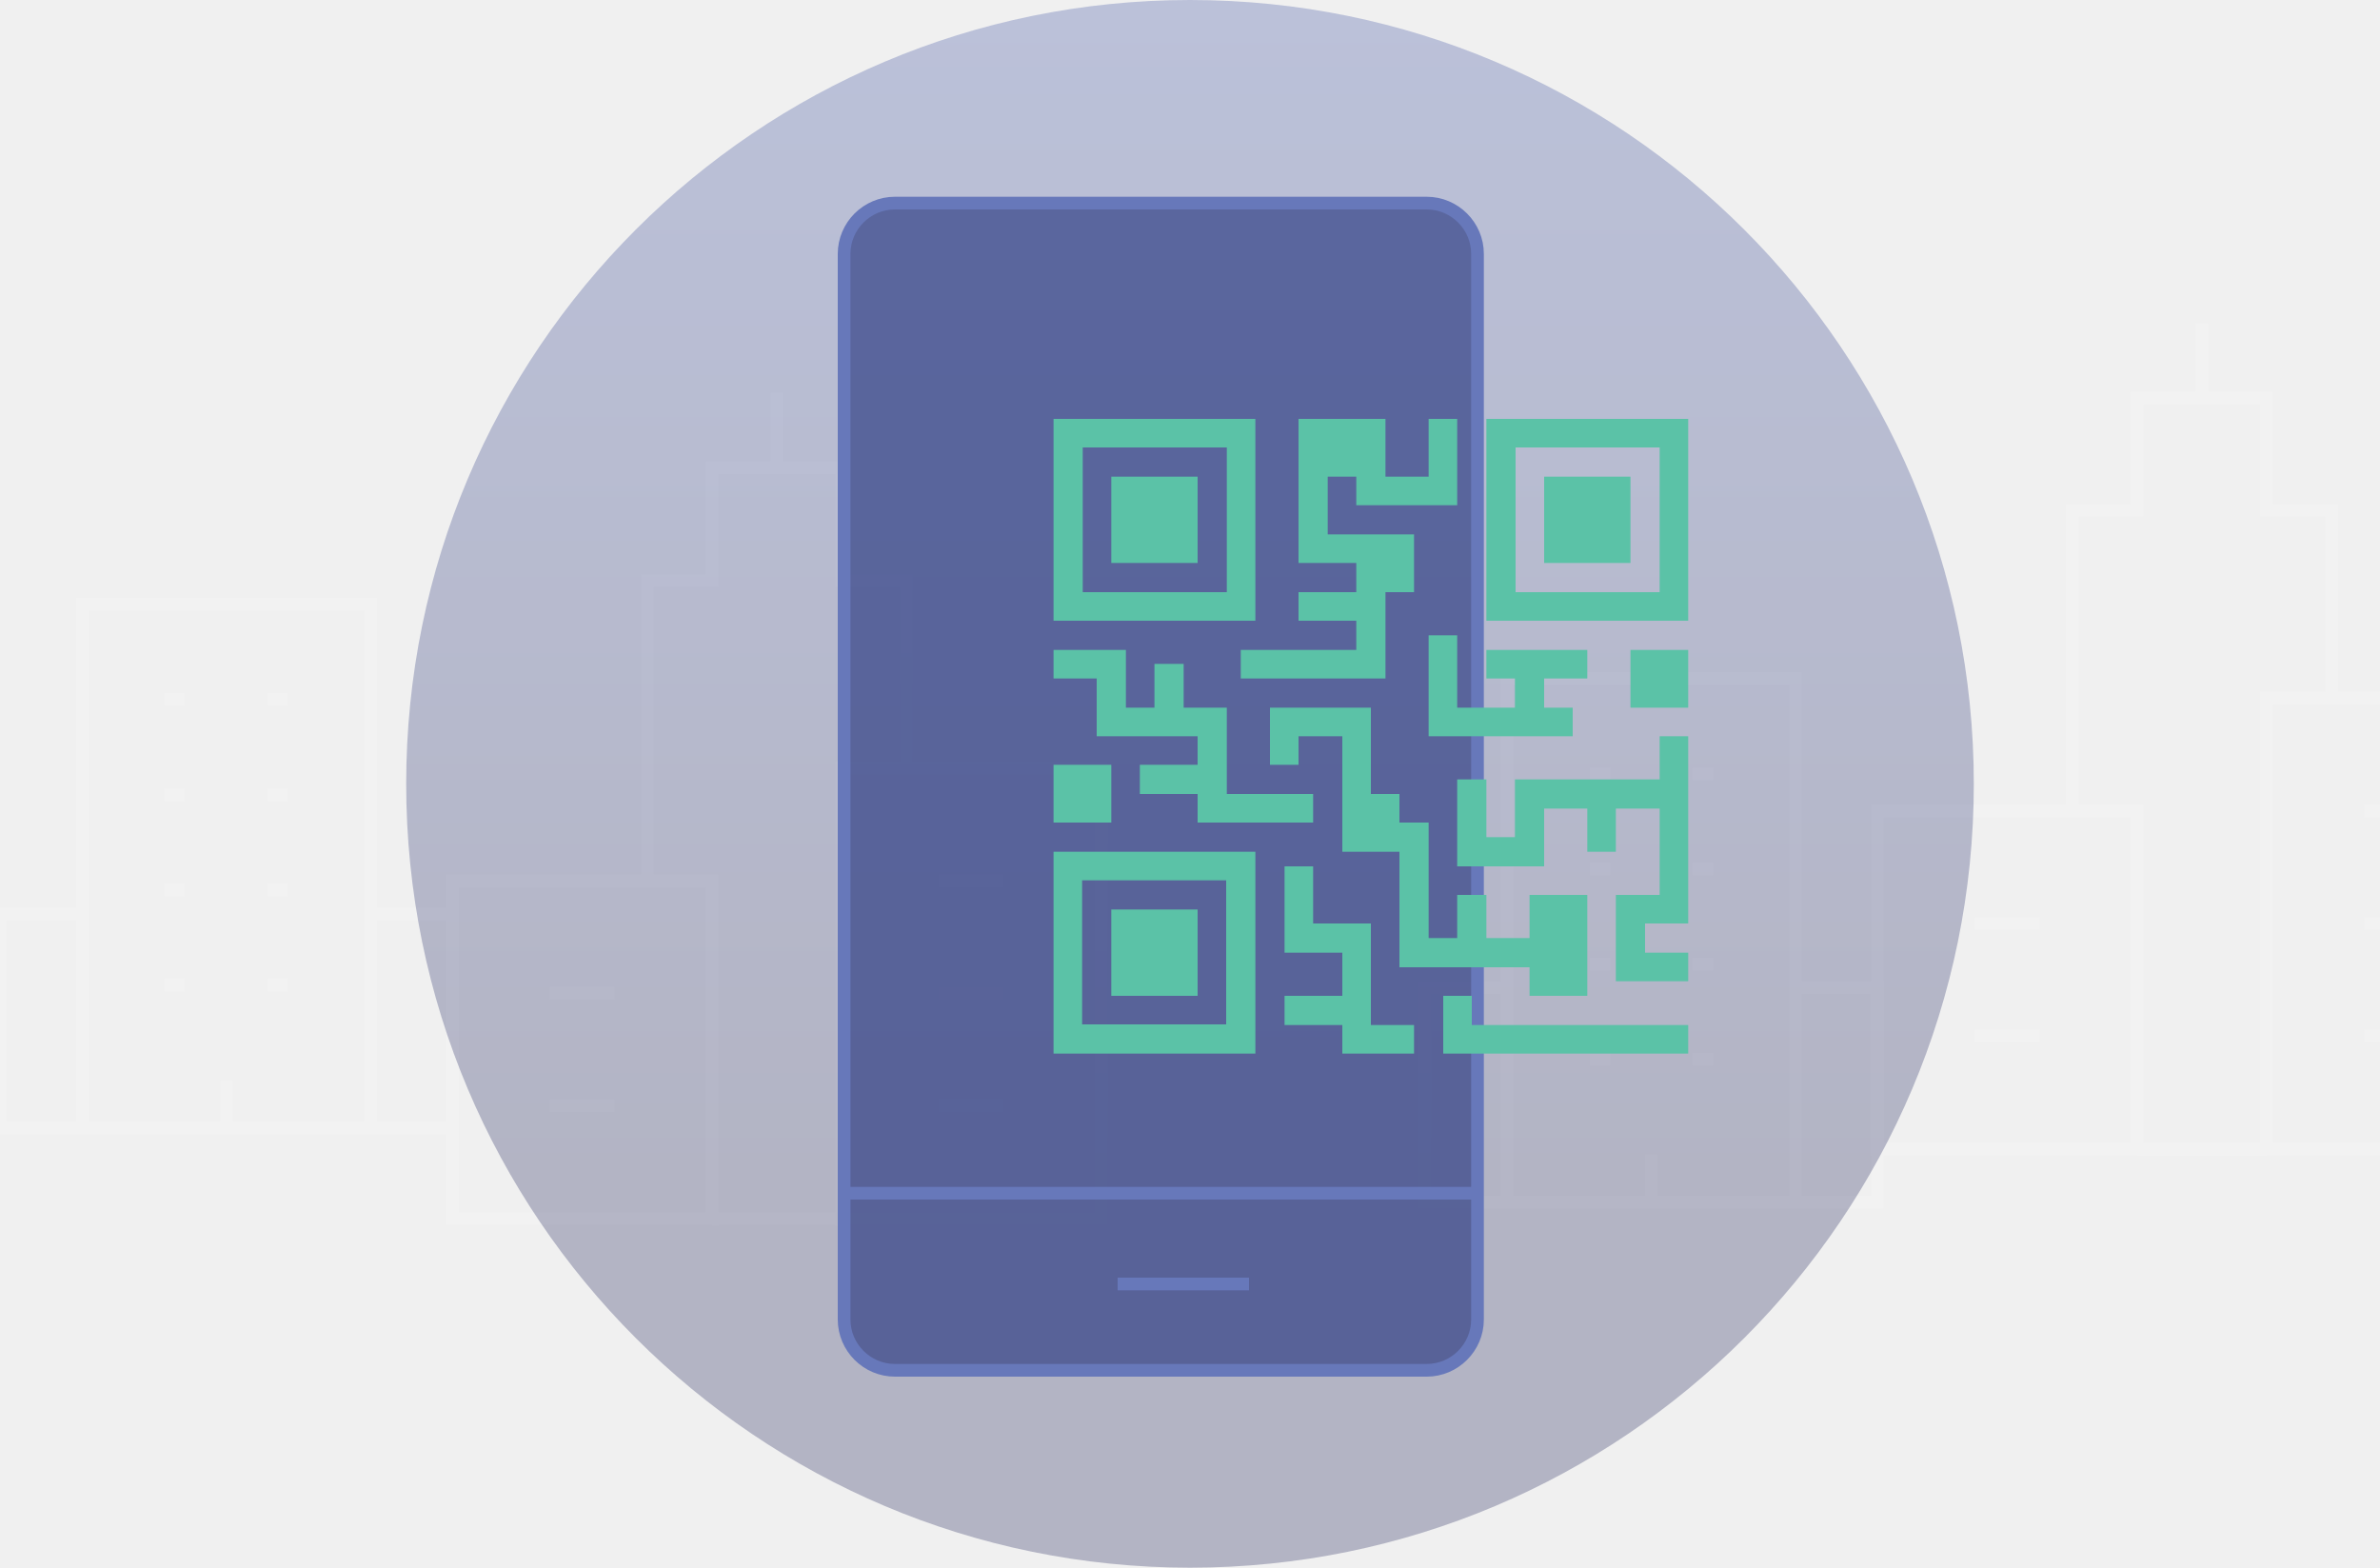
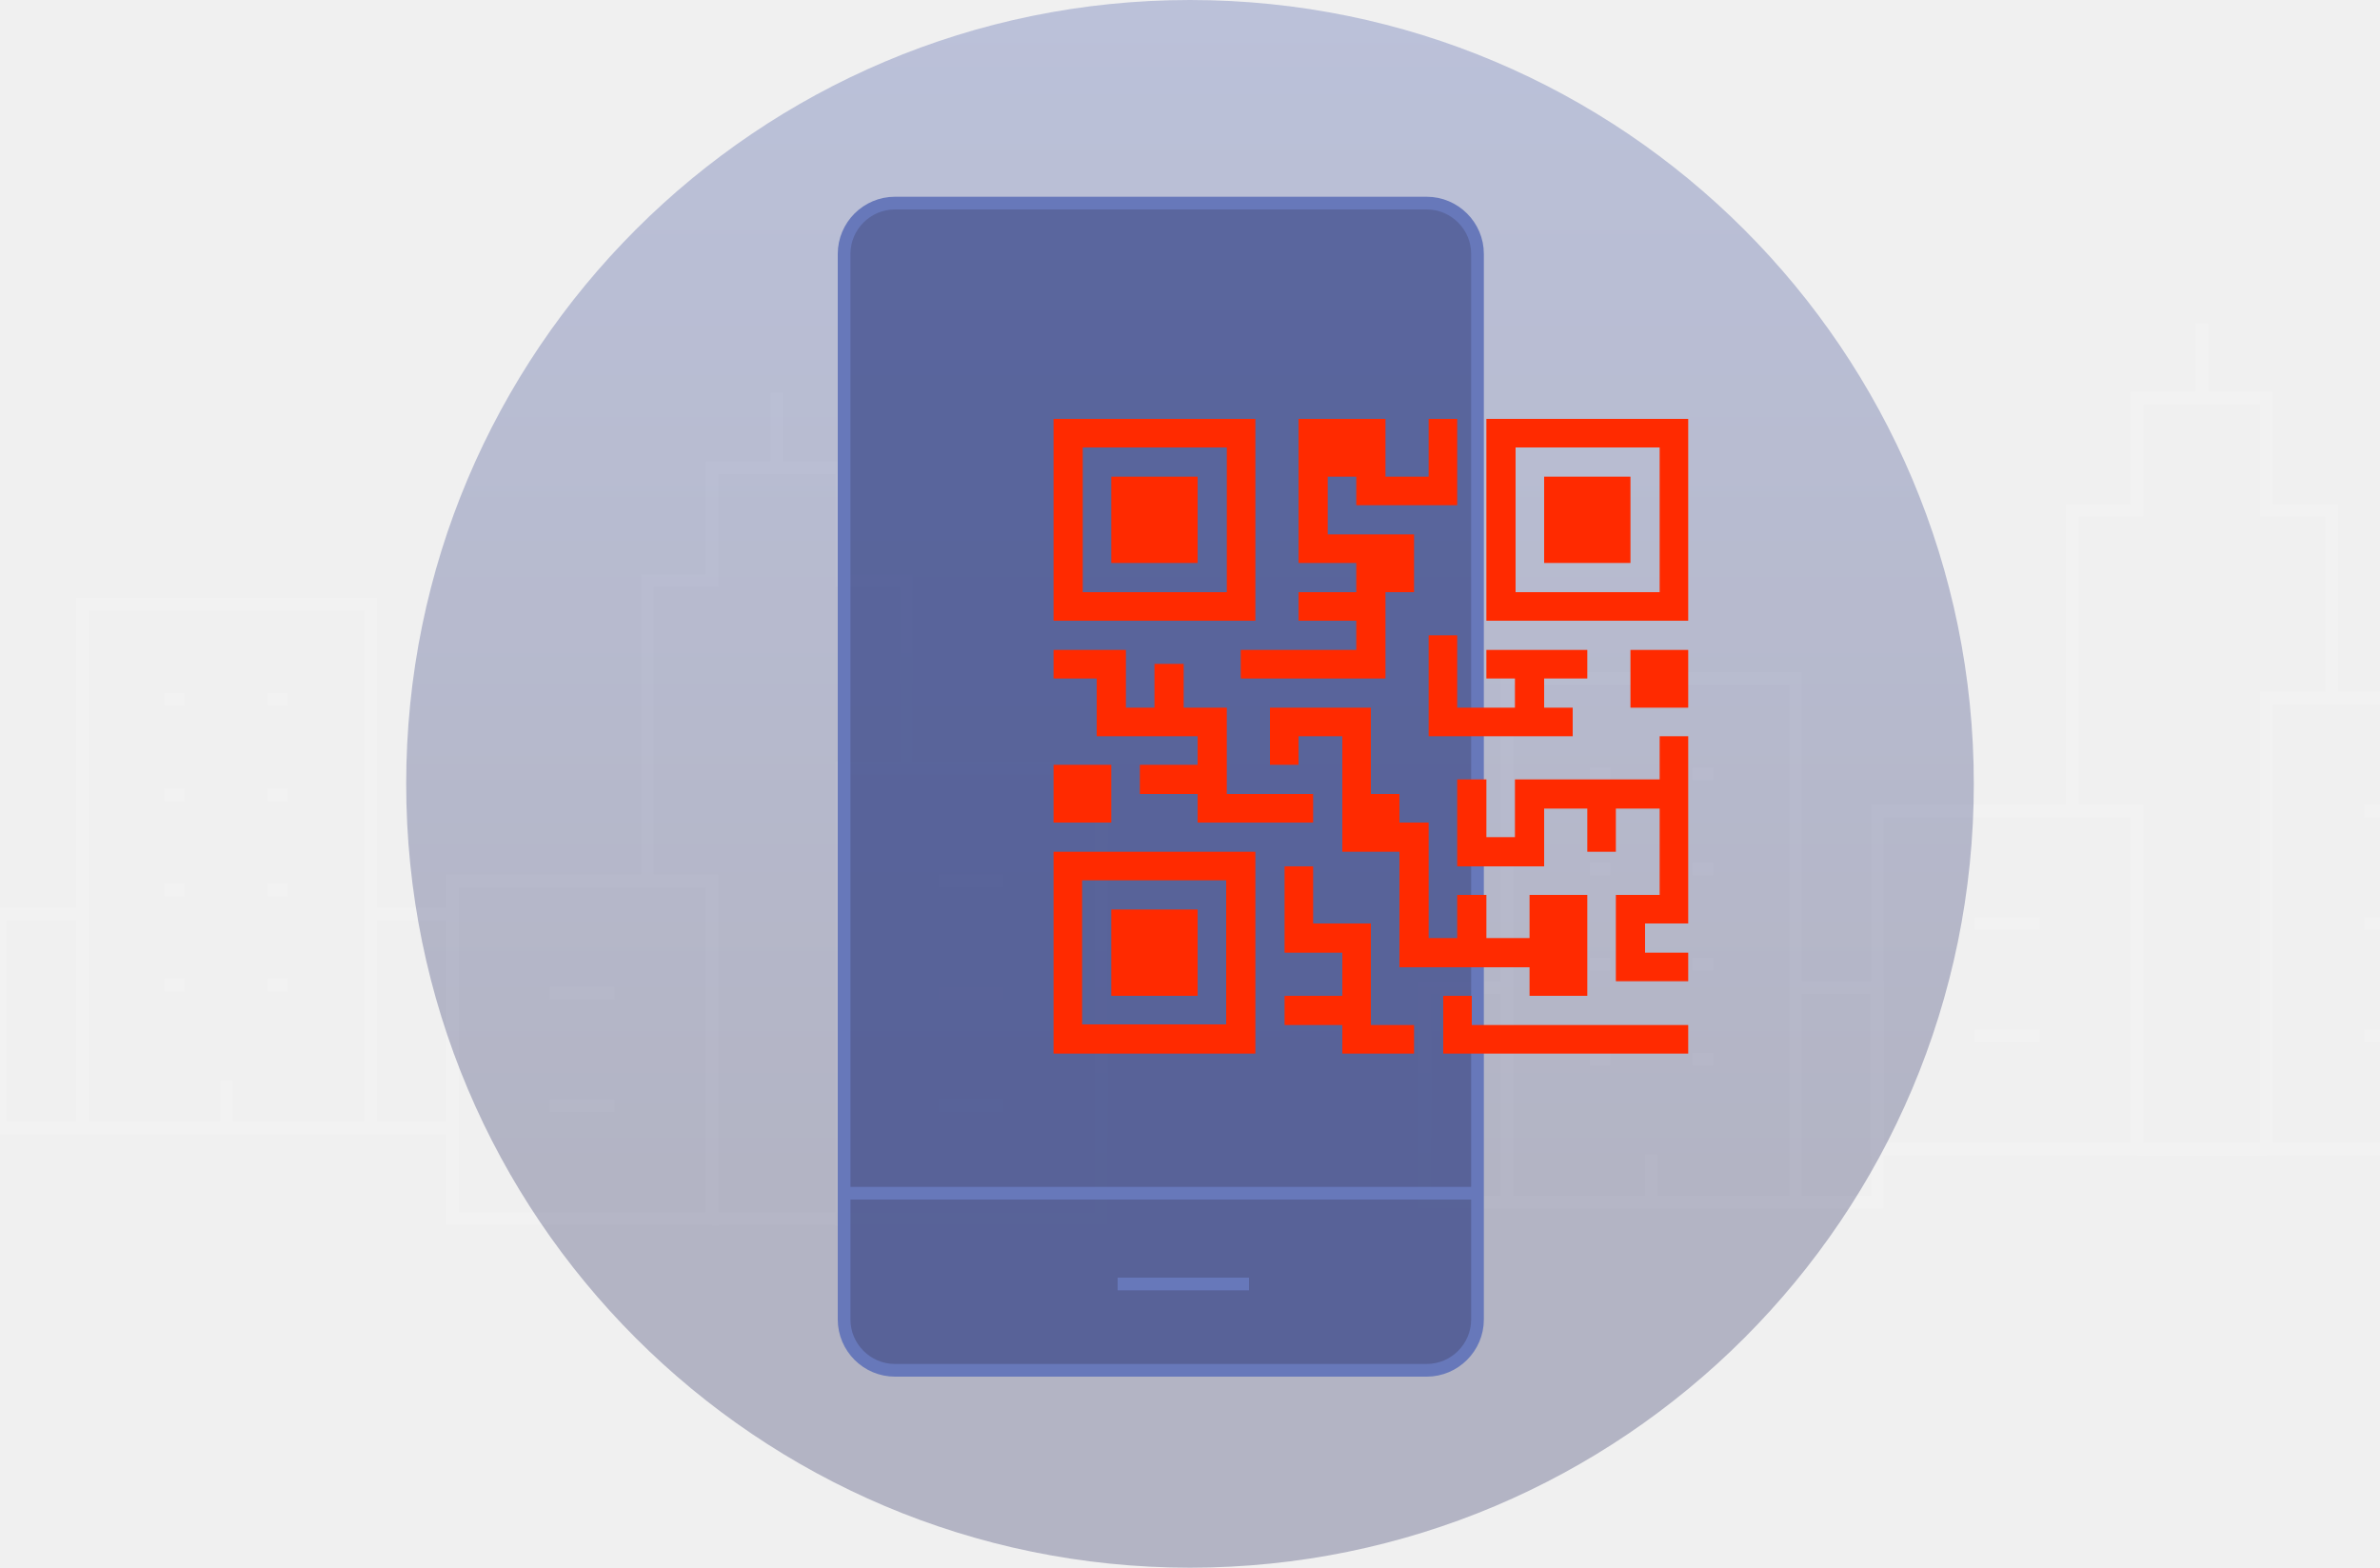
<svg xmlns="http://www.w3.org/2000/svg" version="1.1" id="Layer_1" x="0px" y="0px" viewBox="0 0 375 247" style="enable-background:new 0 0 375 247;" xml:space="preserve">
-   <style type="text/css">
+   <defs id="defs108" />
+   <style type="text/css" id="style2">
	.st0{opacity:0.15;}
	.st1{fill:none;stroke:#FFFFFF;stroke-width:2;}
	.st2{opacity:0.3;fill:url(#SVGID_1_);enable-background:new    ;}
	.st3{fill:#293881;fill-opacity:0.655;stroke:#6778BA;stroke-width:2;}
	.st4{fill:none;stroke:#6778BA;stroke-width:2;stroke-linecap:square;}
	.st5{fill:#5BC2A7;}
</style>
-   <g transform="translate(0, 54)" class="st0">
-     <g>
+   <g transform="translate(0, 54)" class="st0" id="g56">
+     <g id="g16">
      <polyline id="Shape" class="st1" points="13,123.7 0,123.7 0,90 13,90   " />
      <polyline id="Shape_1_" class="st1" points="58.3,123.7 71.3,123.7 71.3,90 58.3,90   " />
      <rect id="Rectangle-path" x="13" y="41.2" class="st1" width="45.4" height="82.5" />
      <path id="Shape_2_" class="st1" d="M25.9,56.2h3.2" />
      <path id="Shape_3_" class="st1" d="M42.1,56.2h3.2" />
      <path id="Shape_4_" class="st1" d="M25.9,71.2h3.2" />
      <path id="Shape_5_" class="st1" d="M42.1,71.2h3.2" />
      <path id="Shape_6_" class="st1" d="M25.9,86.2h3.2" />
      <path id="Shape_7_" class="st1" d="M42.1,86.2h3.2" />
      <path id="Shape_8_" class="st1" d="M25.9,101.2h3.2" />
      <path id="Shape_9_" class="st1" d="M42.1,101.2h3.2" />
      <path id="Shape_10_" class="st1" d="M35.7,123.7v-7.5" />
    </g>
-     <g>
+     <g id="g28">
      <polyline id="Shape_11_" class="st1" points="142.8,67 142.8,37.5 132.6,37.5 132.6,19.7 112.2,19.7 112.2,37.5 102,37.5     102,84.8   " />
      <path id="Shape_12_" class="st1" d="M112.2,138h20.4" />
      <path id="Shape_13_" class="st1" d="M122.4,7.9v11.8" />
      <rect id="Rectangle-path_1_" x="71.3" y="84.8" class="st1" width="40.9" height="53.2" />
      <rect id="Rectangle-path_2_" x="132.6" y="67" class="st1" width="40.9" height="71" />
      <path id="Shape_14_" class="st1" d="M147.9,84.8h10.2" />
      <path id="Shape_15_" class="st1" d="M147.9,102.5h10.2" />
      <path id="Shape_16_" class="st1" d="M147.9,120.2h10.2" />
      <path id="Shape_17_" class="st1" d="M86.6,102.5h10.2" />
      <path id="Shape_18_" class="st1" d="M86.6,120.2h10.2" />
    </g>
-     <g>
+     <g id="g42">
      <polyline id="Shape_19_" class="st1" points="237.5,135.4 224.5,135.4 224.5,101.6 237.5,101.6   " />
      <polyline id="Shape_20_" class="st1" points="282.9,135.4 295.8,135.4 295.8,101.6 282.9,101.6   " />
      <rect id="Rectangle-path_3_" x="237.5" y="52.9" class="st1" width="45.4" height="82.5" />
      <path id="Shape_21_" class="st1" d="M250.5,67.9h3.2" />
      <path id="Shape_22_" class="st1" d="M266.7,67.9h3.2" />
      <path id="Shape_23_" class="st1" d="M250.5,82.9h3.2" />
      <path id="Shape_24_" class="st1" d="M266.7,82.9h3.2" />
      <path id="Shape_25_" class="st1" d="M250.5,97.9h3.2" />
      <path id="Shape_26_" class="st1" d="M266.7,97.9h3.2" />
      <path id="Shape_27_" class="st1" d="M250.5,112.9h3.2" />
      <path id="Shape_28_" class="st1" d="M266.7,112.9h3.2" />
      <path id="Shape_29_" class="st1" d="M260.2,135.4v-7.5" />
    </g>
-     <g>
+     <g id="g54">
      <polyline id="Shape_30_" class="st1" points="367.4,56 367.4,26.4 357.1,26.4 357.1,8.7 336.7,8.7 336.7,26.4 326.5,26.4     326.5,73.8   " />
      <path id="Shape_31_" class="st1" d="M336.7,127.1h20.4" />
      <path id="Shape_32_" class="st1" d="M346.9-3.1V8.7" />
      <rect id="Rectangle-path_4_" x="295.8" y="73.8" class="st1" width="40.9" height="53.2" />
      <rect id="Rectangle-path_5_" x="357.1" y="56" class="st1" width="40.9" height="71" />
      <path id="Shape_33_" class="st1" d="M372.5,73.8h10.2" />
      <path id="Shape_34_" class="st1" d="M372.5,91.5h10.2" />
      <path id="Shape_35_" class="st1" d="M372.5,109.2h10.2" />
      <path id="Shape_36_" class="st1" d="M311.2,91.5h10.2" />
      <path id="Shape_37_" class="st1" d="M311.2,109.2h10.2" />
    </g>
  </g>
  <linearGradient id="SVGID_1_" gradientUnits="userSpaceOnUse" x1="-234.544" y1="2.202" x2="-234.544" y2="2.955" gradientTransform="matrix(247 0 0 247 58120 -544)">
-     <stop offset="0" style="stop-color:#4054A5" />
-     <stop offset="1" style="stop-color:#24285E" />
+     <stop offset="0" style="stop-color:#4054A5" id="stop58" />
+     <stop offset="1" style="stop-color:#24285E" id="stop60" />
  </linearGradient>
-   <path class="st2" d="M187.5,247c68.2,0,123.5-55.3,123.5-123.5S255.7,0,187.5,0S64,55.3,64,123.5S119.3,247,187.5,247z" />
-   <g>
-     <path class="st3" d="M141,32h83.8c4.4,0,8,3.6,8,8v167.9c0,4.4-3.6,8-8,8H141c-4.4,0-8-3.6-8-8V40C133,35.6,136.6,32,141,32z" />
-     <path class="st4" d="M133.5,188h98.8" />
-     <path class="st4" d="M177.1,202.3h18.7" />
+   <path class="st2" d="M187.5,247c68.2,0,123.5-55.3,123.5-123.5S255.7,0,187.5,0S64,55.3,64,123.5S119.3,247,187.5,247z" id="path63" />
+   <g id="g71">
+     <path class="st3" d="M141,32h83.8c4.4,0,8,3.6,8,8v167.9c0,4.4-3.6,8-8,8H141c-4.4,0-8-3.6-8-8V40C133,35.6,136.6,32,141,32z" id="path65" />
+     <path class="st4" d="M133.5,188h98.8" id="path67" />
+     <path class="st4" d="M177.1,202.3h18.7" id="path69" />
  </g>
-   <g>
-     <path class="st5" d="M197.8,66H166v31.8h31.8V66L197.8,66z M193.3,93.3h-22.7V70.5h22.7V93.3L193.3,93.3z" />
-     <polygon class="st5" points="231.9,156.9 227.4,156.9 227.4,166 266,166 266,161.5 231.9,161.5  " />
-     <rect x="175.1" y="75.1" class="st5" width="13.6" height="13.6" />
-     <path class="st5" d="M166,166h31.8v-31.8H166V166L166,166z M170.5,138.7h22.7v22.7h-22.7V138.7L170.5,138.7z" />
-     <rect x="175.1" y="143.3" class="st5" width="13.6" height="13.6" />
-     <path class="st5" d="M234.2,66v31.8H266V66H234.2L234.2,66z M261.5,93.3h-22.7V70.5h22.7V93.3L261.5,93.3z" />
-     <rect x="243.3" y="75.1" class="st5" width="13.6" height="13.6" />
-     <rect x="256.9" y="102.4" class="st5" width="9.1" height="9.1" />
-     <rect x="166" y="120.5" class="st5" width="9.1" height="9.1" />
-     <polygon class="st5" points="213.7,102.4 195.5,102.4 195.5,106.9 218.3,106.9 218.3,97.8 218.3,93.3 222.8,93.3 222.8,84.2    218.3,84.2 213.7,84.2 209.2,84.2 209.2,75.1 213.7,75.1 213.7,79.6 229.6,79.6 229.6,66 225.1,66 225.1,75.1 218.3,75.1 218.3,66    216,66 206.9,66 204.6,66 204.6,88.7 213.7,88.7 213.7,93.3 204.6,93.3 204.6,97.8 213.7,97.8  " />
-     <polygon class="st5" points="172.8,116 181.9,116 186.5,116 188.7,116 188.7,120.5 179.6,120.5 179.6,125.1 188.7,125.1    188.7,129.6 206.9,129.6 206.9,125.1 193.3,125.1 193.3,120.5 193.3,111.5 186.5,111.5 186.5,104.6 181.9,104.6 181.9,111.5    177.4,111.5 177.4,102.4 166,102.4 166,106.9 172.8,106.9  " />
-     <polygon class="st5" points="216,156.9 216,145.5 206.9,145.5 206.9,136.5 202.4,136.5 202.4,150.1 211.5,150.1 211.5,156.9    202.4,156.9 202.4,161.5 211.5,161.5 211.5,166 222.8,166 222.8,161.5 216,161.5  " />
-     <polygon class="st5" points="238.7,111.5 229.6,111.5 229.6,100.1 225.1,100.1 225.1,116 247.8,116 247.8,111.5 243.3,111.5    243.3,106.9 250.1,106.9 250.1,102.4 243.3,102.4 238.7,102.4 234.2,102.4 234.2,106.9 238.7,106.9  " />
-     <polygon class="st5" points="234.2,152.4 241,152.4 241,156.9 250.1,156.9 250.1,152.4 250.1,147.8 250.1,141 241,141 241,147.8    234.2,147.8 234.2,141 229.6,141 229.6,147.8 225.1,147.8 225.1,129.6 220.5,129.6 220.5,125.1 216,125.1 216,111.5 200.1,111.5    200.1,120.5 204.6,120.5 204.6,116 211.5,116 211.5,125.1 211.5,134.2 220.5,134.2 220.5,147.8 220.5,152.4 225.1,152.4    229.6,152.4  " />
-     <polygon class="st5" points="261.5,122.8 254.6,122.8 250.1,122.8 238.7,122.8 238.7,131.9 234.2,131.9 234.2,122.8 229.6,122.8    229.6,136.5 243.3,136.5 243.3,127.4 250.1,127.4 250.1,134.2 254.6,134.2 254.6,127.4 261.5,127.4 261.5,141 254.6,141    254.6,154.6 266,154.6 266,150.1 259.2,150.1 259.2,145.5 266,145.5 266,127.4 266,122.8 266,116 261.5,116  " />
+   <g id="g103" style="stroke:none;stroke-opacity:1;fill:#ff2a00;fill-opacity:1">
+     <path class="st5" d="M197.8,66H166v31.8h31.8V66L197.8,66z M193.3,93.3h-22.7V70.5h22.7V93.3L193.3,93.3z" id="path73" style="stroke:none;stroke-opacity:1;fill:#ff2a00;fill-opacity:1" />
+     <polygon class="st5" points="231.9,156.9 227.4,156.9 227.4,166 266,166 266,161.5 231.9,161.5  " id="polygon75" style="stroke:none;stroke-opacity:1;fill:#ff2a00;fill-opacity:1" />
+     <rect x="175.1" y="75.1" class="st5" width="13.6" height="13.6" id="rect77" style="stroke:none;stroke-opacity:1;fill:#ff2a00;fill-opacity:1" />
+     <path class="st5" d="M166,166h31.8v-31.8H166V166L166,166z M170.5,138.7h22.7v22.7h-22.7V138.7L170.5,138.7z" id="path79" style="stroke:none;stroke-opacity:1;fill:#ff2a00;fill-opacity:1" />
+     <rect x="175.1" y="143.3" class="st5" width="13.6" height="13.6" id="rect81" style="stroke:none;stroke-opacity:1;fill:#ff2a00;fill-opacity:1" />
+     <path class="st5" d="M234.2,66v31.8H266V66H234.2L234.2,66z M261.5,93.3h-22.7V70.5h22.7V93.3L261.5,93.3z" id="path83" style="stroke:none;stroke-opacity:1;fill:#ff2a00;fill-opacity:1" />
+     <rect x="243.3" y="75.1" class="st5" width="13.6" height="13.6" id="rect85" style="stroke:none;stroke-opacity:1;fill:#ff2a00;fill-opacity:1" />
+     <rect x="256.9" y="102.4" class="st5" width="9.1" height="9.1" id="rect87" style="stroke:none;stroke-opacity:1;fill:#ff2a00;fill-opacity:1" />
+     <rect x="166" y="120.5" class="st5" width="9.1" height="9.1" id="rect89" style="stroke:none;stroke-opacity:1;fill:#ff2a00;fill-opacity:1" />
+     <polygon class="st5" points="213.7,102.4 195.5,102.4 195.5,106.9 218.3,106.9 218.3,97.8 218.3,93.3 222.8,93.3 222.8,84.2    218.3,84.2 213.7,84.2 209.2,84.2 209.2,75.1 213.7,75.1 213.7,79.6 229.6,79.6 229.6,66 225.1,66 225.1,75.1 218.3,75.1 218.3,66    216,66 206.9,66 204.6,66 204.6,88.7 213.7,88.7 213.7,93.3 204.6,93.3 204.6,97.8 213.7,97.8  " id="polygon91" style="stroke:none;stroke-opacity:1;fill:#ff2a00;fill-opacity:1" />
+     <polygon class="st5" points="172.8,116 181.9,116 186.5,116 188.7,116 188.7,120.5 179.6,120.5 179.6,125.1 188.7,125.1    188.7,129.6 206.9,129.6 206.9,125.1 193.3,125.1 193.3,120.5 193.3,111.5 186.5,111.5 186.5,104.6 181.9,104.6 181.9,111.5    177.4,111.5 177.4,102.4 166,102.4 166,106.9 172.8,106.9  " id="polygon93" style="stroke:none;stroke-opacity:1;fill:#ff2a00;fill-opacity:1" />
+     <polygon class="st5" points="216,156.9 216,145.5 206.9,145.5 206.9,136.5 202.4,136.5 202.4,150.1 211.5,150.1 211.5,156.9    202.4,156.9 202.4,161.5 211.5,161.5 211.5,166 222.8,166 222.8,161.5 216,161.5  " id="polygon95" style="stroke:none;stroke-opacity:1;fill:#ff2a00;fill-opacity:1" />
+     <polygon class="st5" points="238.7,111.5 229.6,111.5 229.6,100.1 225.1,100.1 225.1,116 247.8,116 247.8,111.5 243.3,111.5    243.3,106.9 250.1,106.9 250.1,102.4 243.3,102.4 238.7,102.4 234.2,102.4 234.2,106.9 238.7,106.9  " id="polygon97" style="stroke:none;stroke-opacity:1;fill:#ff2a00;fill-opacity:1" />
+     <polygon class="st5" points="234.2,152.4 241,152.4 241,156.9 250.1,156.9 250.1,152.4 250.1,147.8 250.1,141 241,141 241,147.8    234.2,147.8 234.2,141 229.6,141 229.6,147.8 225.1,147.8 225.1,129.6 220.5,129.6 220.5,125.1 216,125.1 216,111.5 200.1,111.5    200.1,120.5 204.6,120.5 204.6,116 211.5,116 211.5,125.1 211.5,134.2 220.5,134.2 220.5,147.8 220.5,152.4 225.1,152.4    229.6,152.4  " id="polygon99" style="stroke:none;stroke-opacity:1;fill:#ff2a00;fill-opacity:1" />
+     <polygon class="st5" points="261.5,122.8 254.6,122.8 250.1,122.8 238.7,122.8 238.7,131.9 234.2,131.9 234.2,122.8 229.6,122.8    229.6,136.5 243.3,136.5 243.3,127.4 250.1,127.4 250.1,134.2 254.6,134.2 254.6,127.4 261.5,127.4 261.5,141 254.6,141    254.6,154.6 266,154.6 266,150.1 259.2,150.1 259.2,145.5 266,145.5 266,127.4 266,122.8 266,116 261.5,116  " id="polygon101" style="stroke:none;stroke-opacity:1;fill:#ff2a00;fill-opacity:1" />
  </g>
</svg>
